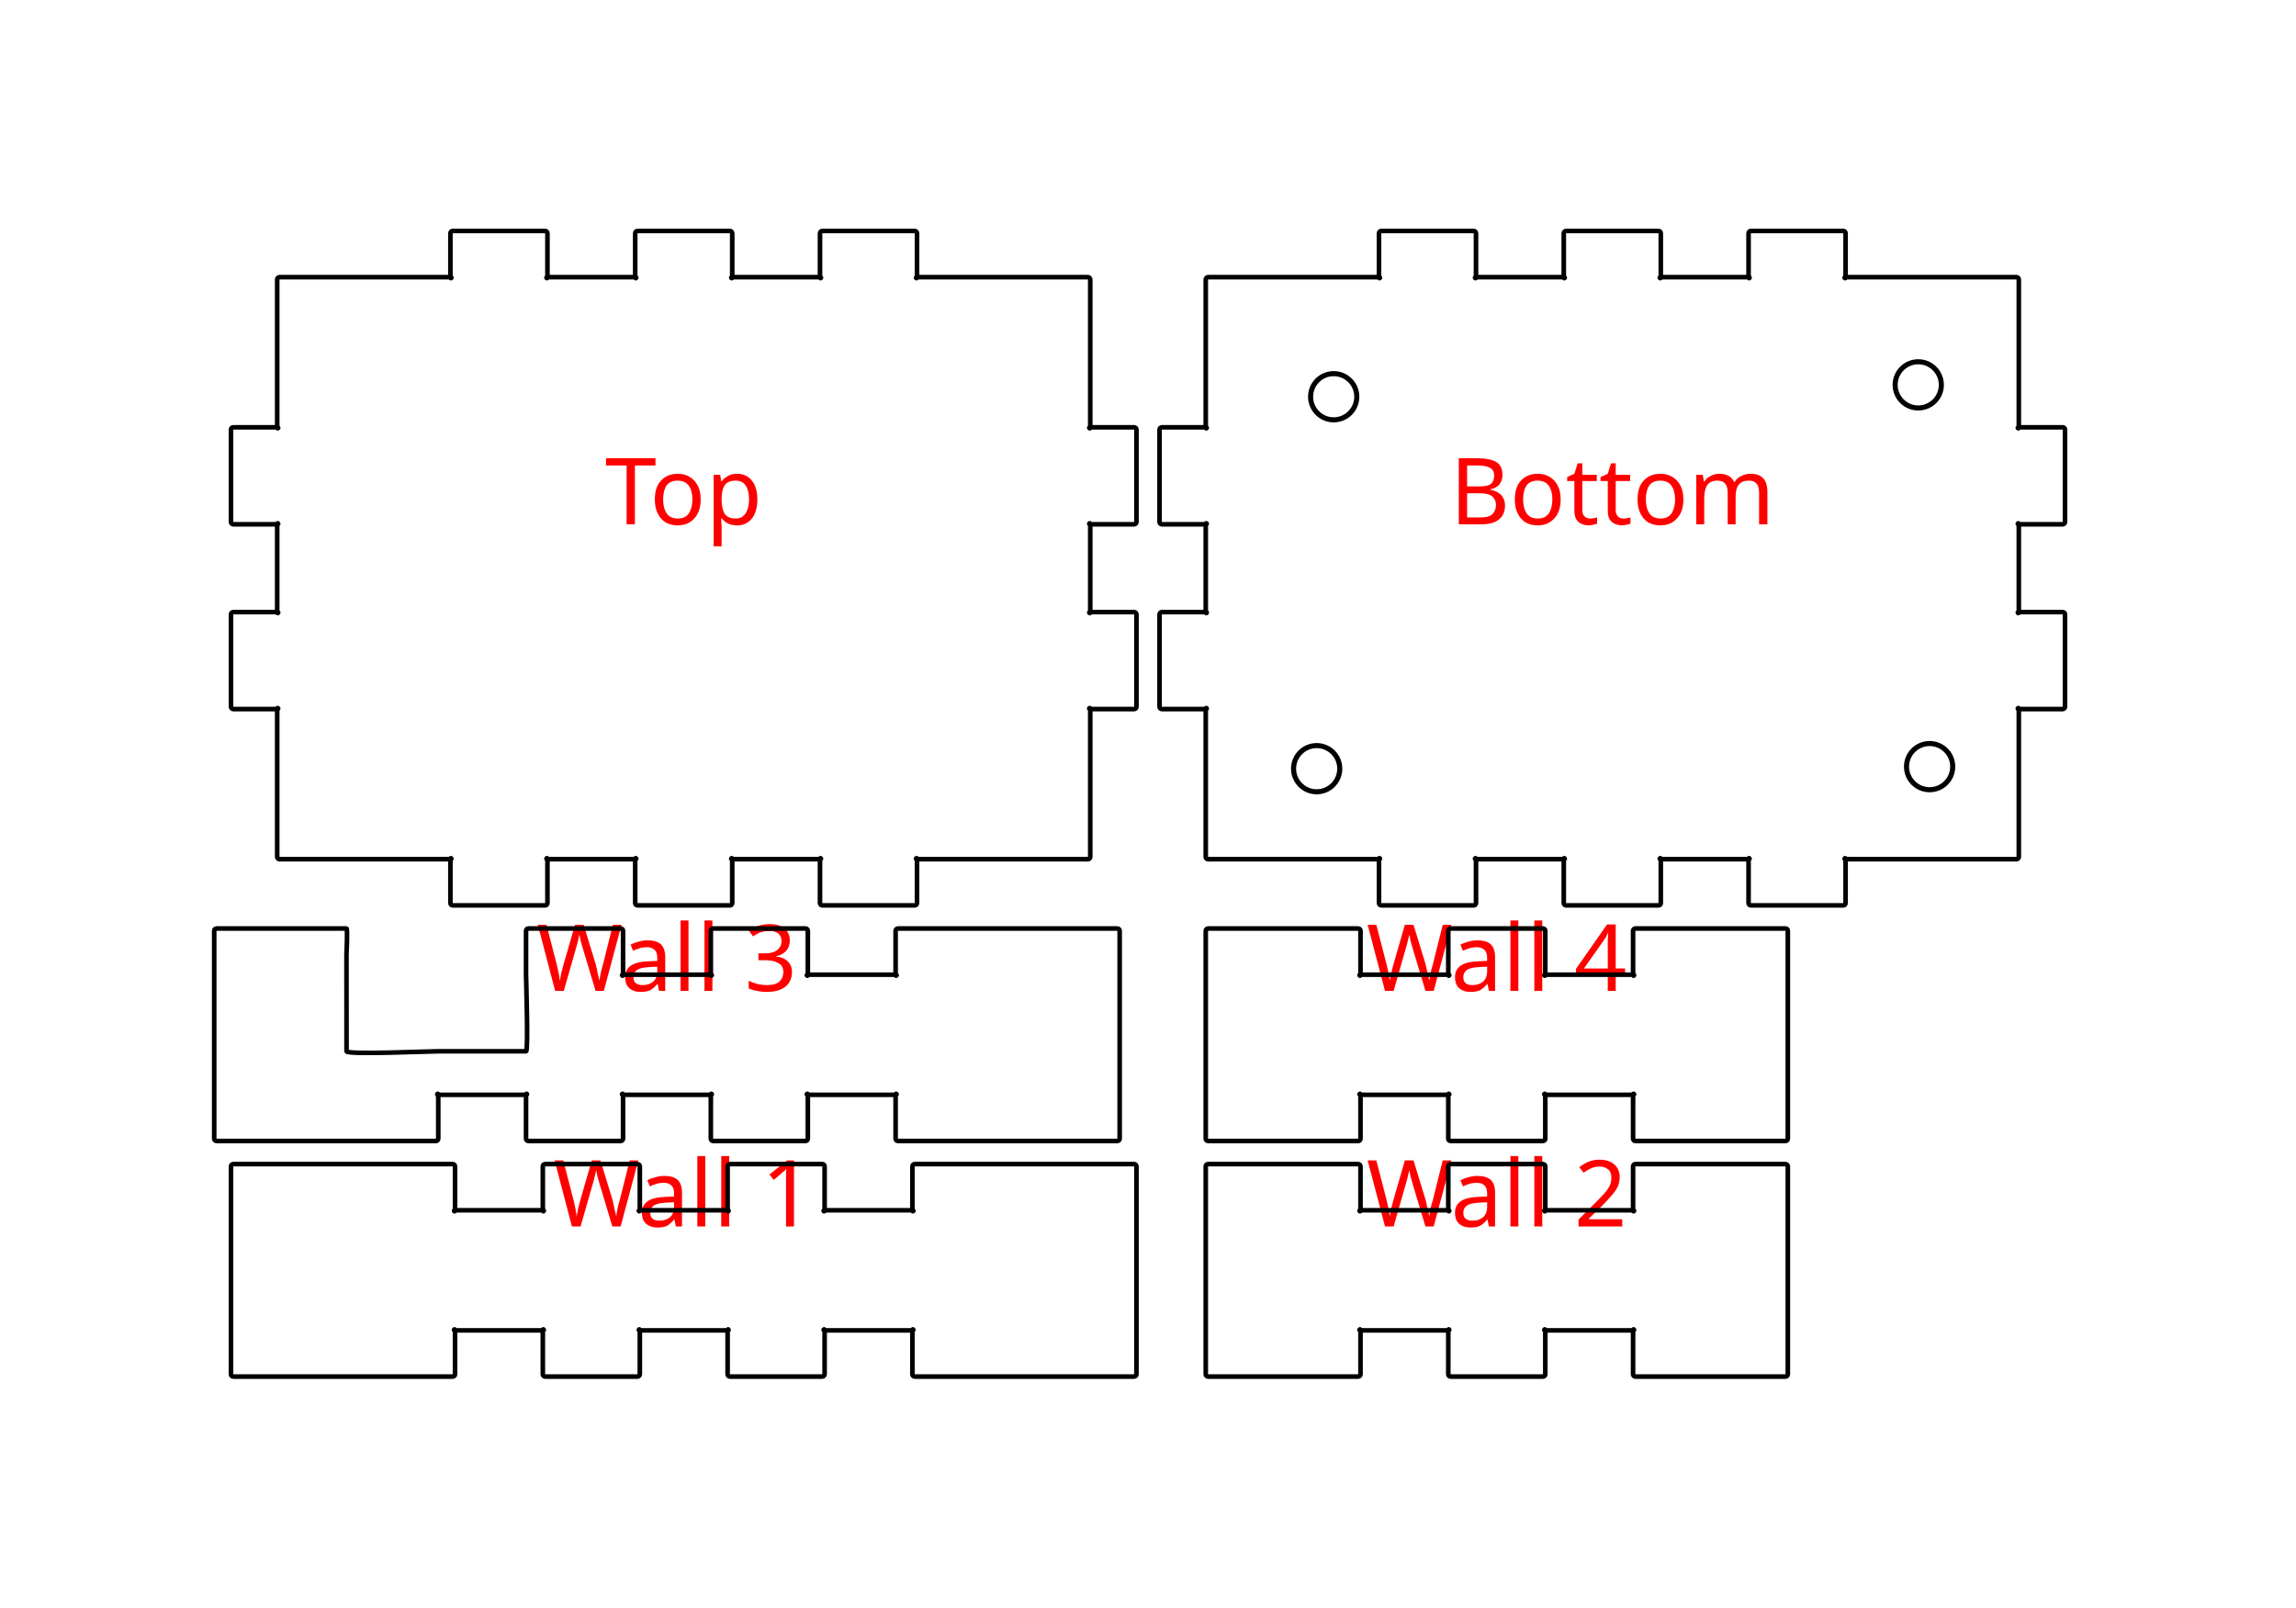
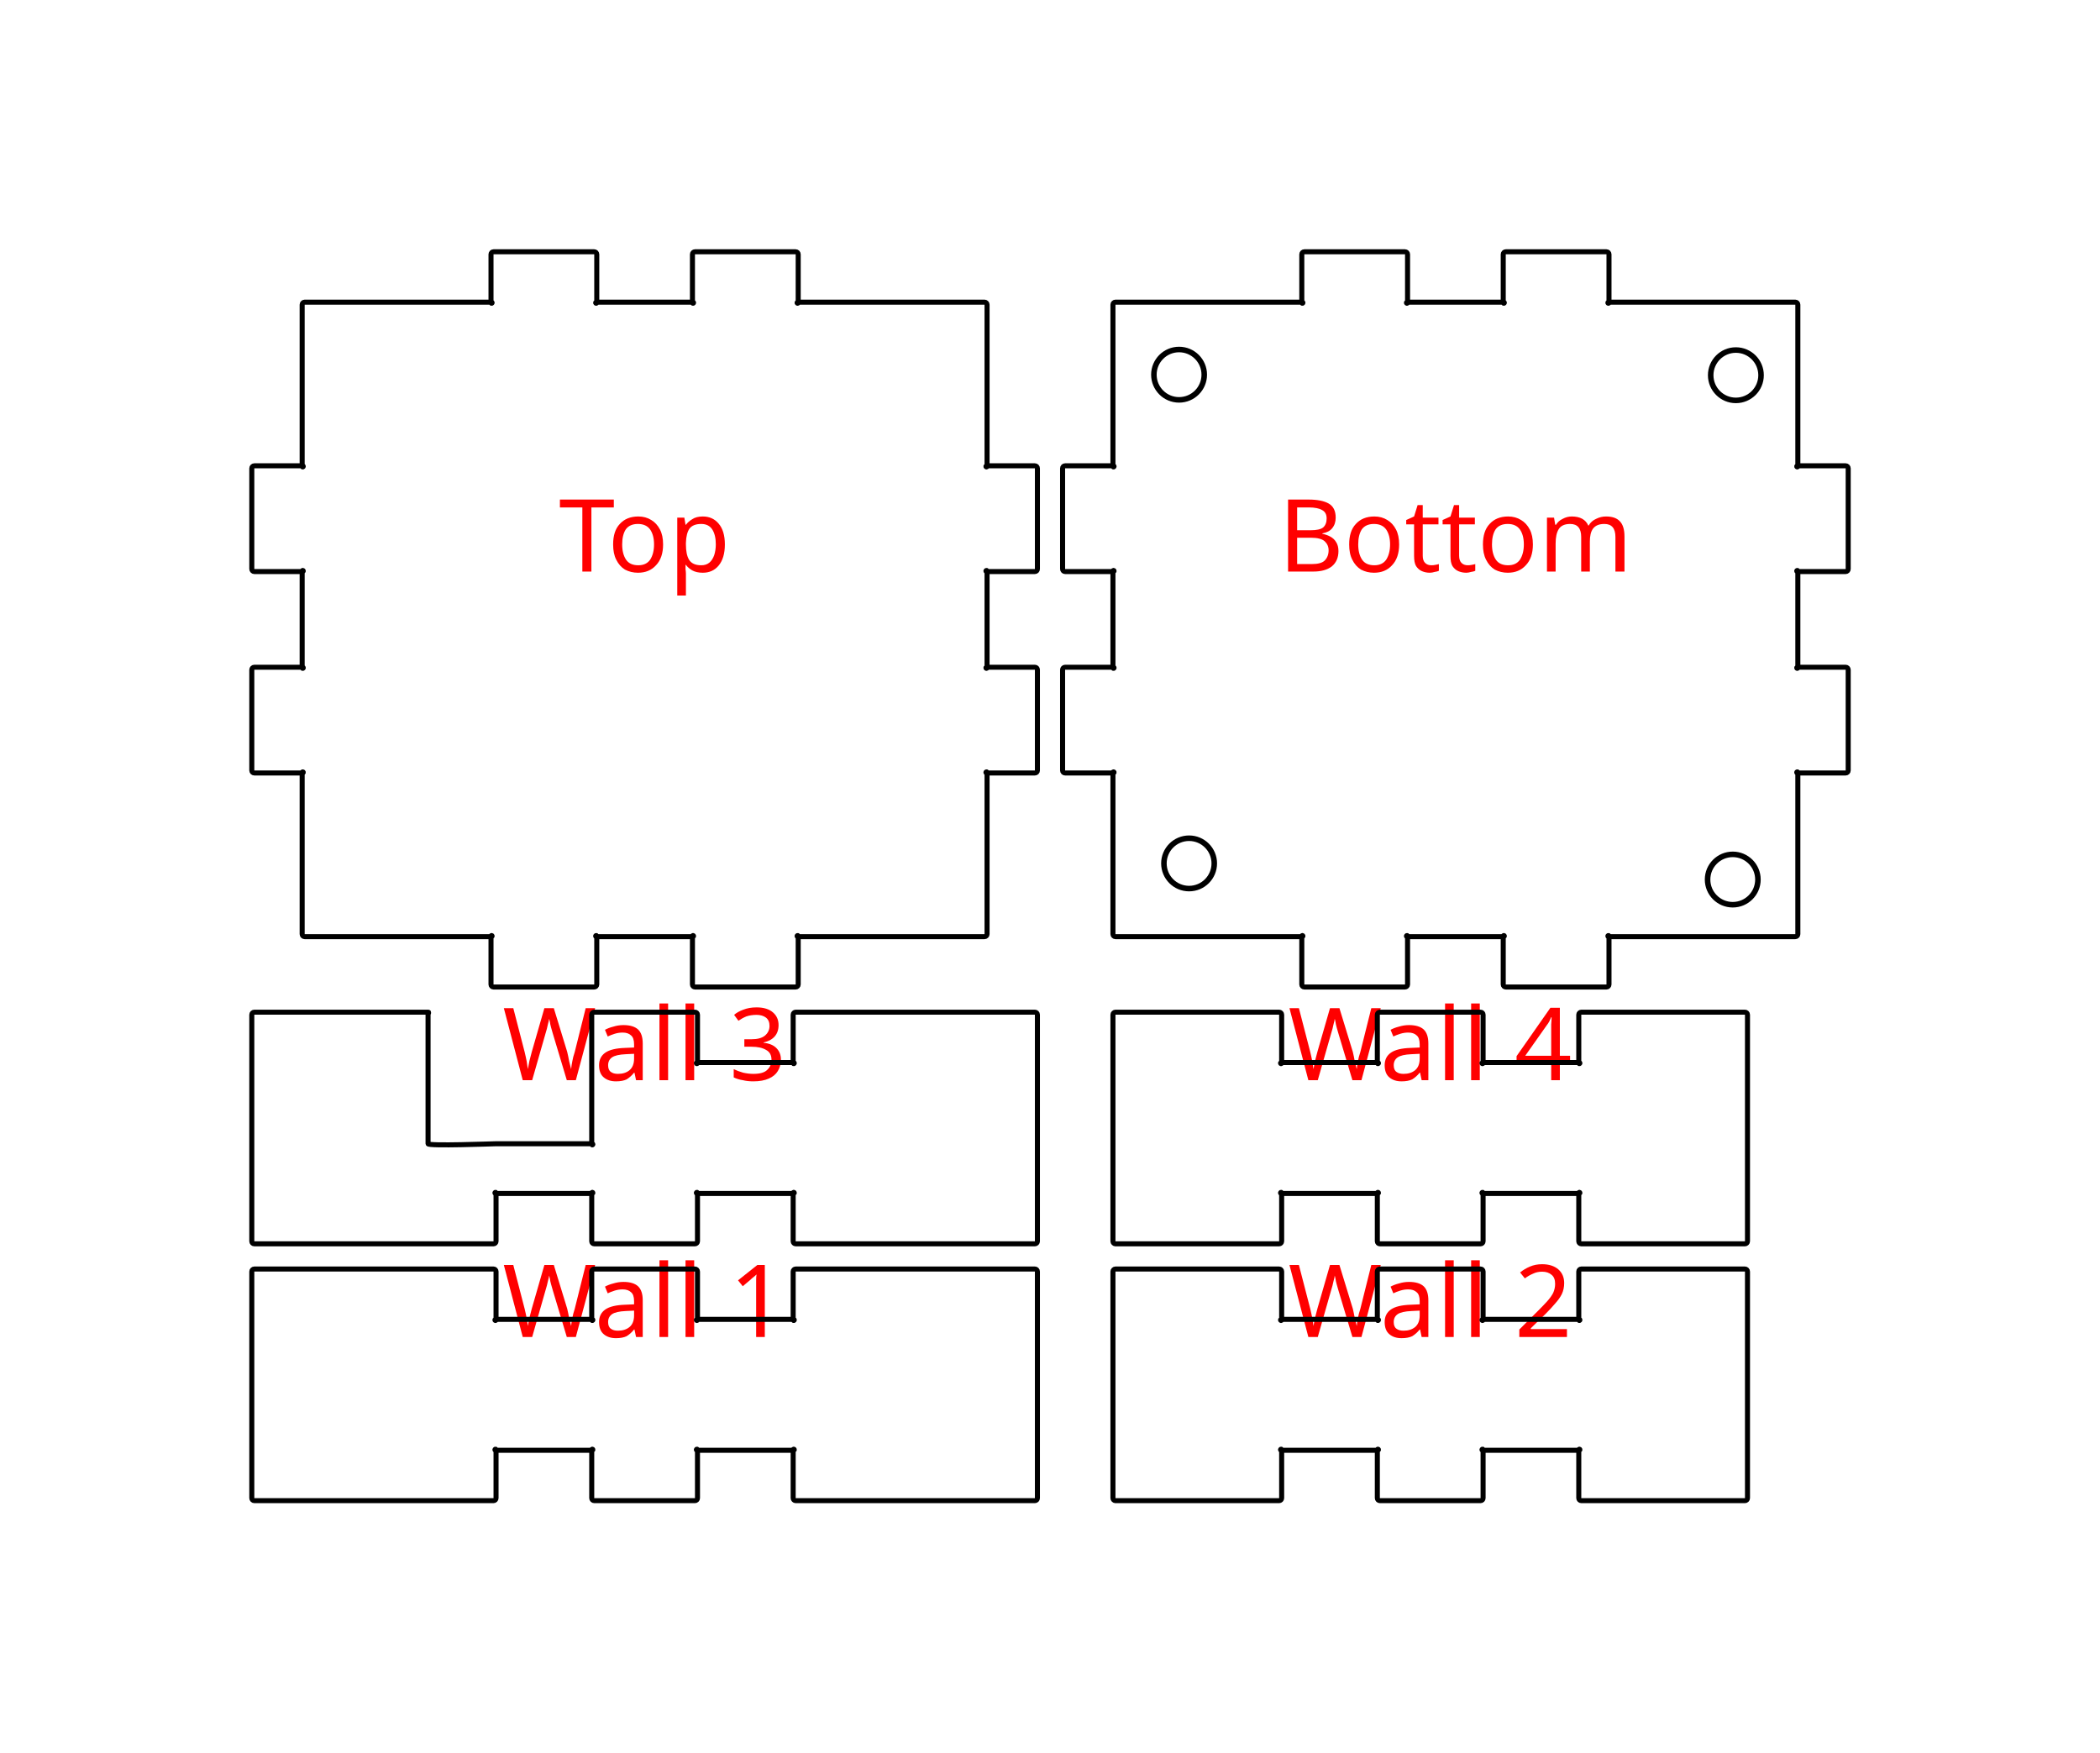
- <svg xmlns="http://www.w3.org/2000/svg" height="69.60mm" viewBox="0.0 0.0 99.40 69.60" width="99.40mm" version="1.1" id="svg1122">
-   <defs id="defs1126" />
+ <svg xmlns="http://www.w3.org/2000/svg" height="69.60mm" viewBox="0.0 0.0 83.40 69.60" width="83.40mm" version="1.1" id="svg1901">
+   <defs id="defs1905" />
  <g id="p-0" style="fill:none;stroke-linecap:round;stroke-linejoin:round;">
-     <text alignment-baseline="hanging" font-size="4px" style="font-family: sans-serif ; font-weight: normal; font-style: normal; fill: rgb(255,0,0)" text-anchor="middle" transform="matrix( 1.000 0.000 0.000 1.000 29.600 53.100 )" id="text1092">Wall 1</text>
-     <path d="M 12.100 59.600 H 19.600 C 19.655 59.600 19.700 59.555 19.700 59.500 V 57.600 C 19.700 57.500 19.600 57.600 19.700 57.600 H 23.500 C 23.600 57.600 23.500 57.500 23.500 57.600 V 59.500 C 23.500 59.555 23.545 59.600 23.600 59.600 H 27.600 C 27.655 59.600 27.700 59.555 27.700 59.500 V 57.600 C 27.700 57.500 27.600 57.600 27.700 57.600 H 31.500 C 31.600 57.600 31.500 57.500 31.500 57.600 V 59.500 C 31.500 59.555 31.545 59.600 31.600 59.600 H 35.600 C 35.655 59.600 35.700 59.555 35.700 59.500 V 57.600 C 35.700 57.500 35.600 57.600 35.700 57.600 H 39.500 C 39.600 57.600 39.500 57.500 39.500 57.600 V 59.500 C 39.500 59.555 39.545 59.600 39.600 59.600 H 47.100 H 49.100 C 49.155 59.600 49.200 59.555 49.200 59.500 V 57.500 V 55.000 V 52.500 V 50.500 C 49.200 50.445 49.155 50.400 49.100 50.400 H 47.100 H 39.600 C 39.545 50.400 39.500 50.445 39.500 50.500 V 52.400 C 39.500 52.500 39.600 52.400 39.500 52.400 H 35.700 C 35.600 52.400 35.700 52.500 35.700 52.400 V 50.500 C 35.700 50.445 35.655 50.400 35.600 50.400 H 31.600 C 31.545 50.400 31.500 50.445 31.500 50.500 V 52.400 C 31.500 52.500 31.600 52.400 31.500 52.400 H 27.700 C 27.600 52.400 27.700 52.500 27.700 52.400 V 50.500 C 27.700 50.445 27.655 50.400 27.600 50.400 H 23.600 C 23.545 50.400 23.500 50.445 23.500 50.500 V 52.400 C 23.500 52.500 23.600 52.400 23.500 52.400 H 19.700 C 19.600 52.400 19.700 52.500 19.700 52.400 V 50.500 C 19.700 50.445 19.655 50.400 19.600 50.400 H 12.100 H 10.100 C 10.045 50.400 10.000 50.445 10.000 50.500 V 52.500 V 55.000 V 57.500 V 59.500 C 10.000 59.555 10.045 59.600 10.100 59.600 H 12.100" stroke="rgb(0,0,0)" stroke-width="0.20" id="path1094" />
+     <text alignment-baseline="hanging" font-size="4px" style="font-family: sans-serif ; font-weight: normal; font-style: normal; fill: rgb(255,0,0)" text-anchor="middle" transform="matrix( 1.000 0.000 0.000 1.000 25.600 53.100 )" id="text1871">Wall 1</text>
+     <path d="M 12.100 59.600 H 19.600 C 19.655 59.600 19.700 59.555 19.700 59.500 V 57.600 C 19.700 57.500 19.600 57.600 19.700 57.600 H 23.500 C 23.600 57.600 23.500 57.500 23.500 57.600 V 59.500 C 23.500 59.555 23.545 59.600 23.600 59.600 H 27.600 C 27.655 59.600 27.700 59.555 27.700 59.500 V 57.600 C 27.700 57.500 27.600 57.600 27.700 57.600 H 31.500 C 31.600 57.600 31.500 57.500 31.500 57.600 V 59.500 C 31.500 59.555 31.545 59.600 31.600 59.600 H 39.100 H 41.100 C 41.155 59.600 41.200 59.555 41.200 59.500 V 57.500 V 55.000 V 52.500 V 50.500 C 41.200 50.445 41.155 50.400 41.100 50.400 H 39.100 H 31.600 C 31.545 50.400 31.500 50.445 31.500 50.500 V 52.400 C 31.500 52.500 31.600 52.400 31.500 52.400 H 27.700 C 27.600 52.400 27.700 52.500 27.700 52.400 V 50.500 C 27.700 50.445 27.655 50.400 27.600 50.400 H 23.600 C 23.545 50.400 23.500 50.445 23.500 50.500 V 52.400 C 23.500 52.500 23.600 52.400 23.500 52.400 H 19.700 C 19.600 52.400 19.700 52.500 19.700 52.400 V 50.500 C 19.700 50.445 19.655 50.400 19.600 50.400 H 12.100 H 10.100 C 10.045 50.400 10.000 50.445 10.000 50.500 V 52.500 V 55.000 V 57.500 V 59.500 C 10.000 59.555 10.045 59.600 10.100 59.600 H 12.100" stroke="rgb(0,0,0)" stroke-width="0.20" id="path1873" />
  </g>
  <g id="p-1" style="fill:none;stroke-linecap:round;stroke-linejoin:round;">
-     <text alignment-baseline="hanging" font-size="4px" style="font-family: sans-serif ; font-weight: normal; font-style: normal; fill: rgb(255,0,0)" text-anchor="middle" transform="matrix( 1.000 0.000 0.000 1.000 64.800 53.100 )" id="text1097">Wall 2</text>
-     <path d="M 52.300 59.600 H 58.800 C 58.855 59.600 58.900 59.555 58.900 59.500 V 57.600 C 58.900 57.500 58.800 57.600 58.900 57.600 H 62.700 C 62.800 57.600 62.700 57.500 62.700 57.600 V 59.500 C 62.700 59.555 62.745 59.600 62.800 59.600 H 66.800 C 66.855 59.600 66.900 59.555 66.900 59.500 V 57.600 C 66.900 57.500 66.800 57.600 66.900 57.600 H 70.700 C 70.800 57.600 70.700 57.500 70.700 57.600 V 59.500 C 70.700 59.555 70.745 59.600 70.800 59.600 H 77.300 C 77.355 59.600 77.400 59.555 77.400 59.500 V 57.500 V 55.000 V 52.500 V 50.500 C 77.400 50.445 77.355 50.400 77.300 50.400 H 70.800 C 70.745 50.400 70.700 50.445 70.700 50.500 V 52.400 C 70.700 52.500 70.800 52.400 70.700 52.400 H 66.900 C 66.800 52.400 66.900 52.500 66.900 52.400 V 50.500 C 66.900 50.445 66.855 50.400 66.800 50.400 H 62.800 C 62.745 50.400 62.700 50.445 62.700 50.500 V 52.400 C 62.700 52.500 62.800 52.400 62.700 52.400 H 58.900 C 58.800 52.400 58.900 52.500 58.900 52.400 V 50.500 C 58.900 50.445 58.855 50.400 58.800 50.400 H 52.300 C 52.245 50.400 52.200 50.445 52.200 50.500 V 52.500 V 55.000 V 57.500 V 59.500 C 52.200 59.555 52.245 59.600 52.300 59.600" stroke="rgb(0,0,0)" stroke-width="0.20" id="path1099" />
+     <text alignment-baseline="hanging" font-size="4px" style="font-family: sans-serif ; font-weight: normal; font-style: normal; fill: rgb(255,0,0)" text-anchor="middle" transform="matrix( 1.000 0.000 0.000 1.000 56.800 53.100 )" id="text1876">Wall 2</text>
+     <path d="M 44.300 59.600 H 50.800 C 50.855 59.600 50.900 59.555 50.900 59.500 V 57.600 C 50.900 57.500 50.800 57.600 50.900 57.600 H 54.700 C 54.800 57.600 54.700 57.500 54.700 57.600 V 59.500 C 54.700 59.555 54.745 59.600 54.800 59.600 H 58.800 C 58.855 59.600 58.900 59.555 58.900 59.500 V 57.600 C 58.900 57.500 58.800 57.600 58.900 57.600 H 62.700 C 62.800 57.600 62.700 57.500 62.700 57.600 V 59.500 C 62.700 59.555 62.745 59.600 62.800 59.600 H 69.300 C 69.355 59.600 69.400 59.555 69.400 59.500 V 57.500 V 55.000 V 52.500 V 50.500 C 69.400 50.445 69.355 50.400 69.300 50.400 H 62.800 C 62.745 50.400 62.700 50.445 62.700 50.500 V 52.400 C 62.700 52.500 62.800 52.400 62.700 52.400 H 58.900 C 58.800 52.400 58.900 52.500 58.900 52.400 V 50.500 C 58.900 50.445 58.855 50.400 58.800 50.400 H 54.800 C 54.745 50.400 54.700 50.445 54.700 50.500 V 52.400 C 54.700 52.500 54.800 52.400 54.700 52.400 H 50.900 C 50.800 52.400 50.900 52.500 50.900 52.400 V 50.500 C 50.900 50.445 50.855 50.400 50.800 50.400 H 44.300 C 44.245 50.400 44.200 50.445 44.200 50.500 V 52.500 V 55.000 V 57.500 V 59.500 C 44.200 59.555 44.245 59.600 44.300 59.600" stroke="rgb(0,0,0)" stroke-width="0.20" id="path1878" />
  </g>
  <g id="p-2" style="fill:none;stroke-linecap:round;stroke-linejoin:round;">
-     <text alignment-baseline="hanging" font-size="4px" style="font-family: sans-serif ; font-weight: normal; font-style: normal; fill: rgb(255,0,0)" text-anchor="middle" transform="matrix( 1.000 0.000 0.000 1.000 64.800 42.900 )" id="text1102">Wall 4</text>
-     <path d="M 52.300 49.400 H 58.800 C 58.855 49.400 58.900 49.355 58.900 49.300 V 47.400 C 58.900 47.300 58.800 47.400 58.900 47.400 H 62.700 C 62.800 47.400 62.700 47.300 62.700 47.400 V 49.300 C 62.700 49.355 62.745 49.400 62.800 49.400 H 66.800 C 66.855 49.400 66.900 49.355 66.900 49.300 V 47.400 C 66.900 47.300 66.800 47.400 66.900 47.400 H 70.700 C 70.800 47.400 70.700 47.300 70.700 47.400 V 49.300 C 70.700 49.355 70.745 49.400 70.800 49.400 H 77.300 C 77.355 49.400 77.400 49.355 77.400 49.300 V 47.300 V 44.800 V 42.300 V 40.300 C 77.400 40.245 77.355 40.200 77.300 40.200 H 70.800 C 70.745 40.200 70.700 40.245 70.700 40.300 V 42.200 C 70.700 42.300 70.800 42.200 70.700 42.200 H 66.900 C 66.800 42.200 66.900 42.300 66.900 42.200 V 40.300 C 66.900 40.245 66.855 40.200 66.800 40.200 H 62.800 C 62.745 40.200 62.700 40.245 62.700 40.300 V 42.200 C 62.700 42.300 62.800 42.200 62.700 42.200 H 58.900 C 58.800 42.200 58.900 42.300 58.900 42.200 V 40.300 C 58.900 40.245 58.855 40.200 58.800 40.200 H 52.300 C 52.245 40.200 52.200 40.245 52.200 40.300 V 42.300 V 44.800 V 47.300 V 49.300 C 52.200 49.355 52.245 49.400 52.300 49.400" stroke="rgb(0,0,0)" stroke-width="0.20" id="path1104" />
+     <text alignment-baseline="hanging" font-size="4px" style="font-family: sans-serif ; font-weight: normal; font-style: normal; fill: rgb(255,0,0)" text-anchor="middle" transform="matrix( 1.000 0.000 0.000 1.000 56.800 42.900 )" id="text1881">Wall 4</text>
+     <path d="M 44.300 49.400 H 50.800 C 50.855 49.400 50.900 49.355 50.900 49.300 V 47.400 C 50.900 47.300 50.800 47.400 50.900 47.400 H 54.700 C 54.800 47.400 54.700 47.300 54.700 47.400 V 49.300 C 54.700 49.355 54.745 49.400 54.800 49.400 H 58.800 C 58.855 49.400 58.900 49.355 58.900 49.300 V 47.400 C 58.900 47.300 58.800 47.400 58.900 47.400 H 62.700 C 62.800 47.400 62.700 47.300 62.700 47.400 V 49.300 C 62.700 49.355 62.745 49.400 62.800 49.400 H 69.300 C 69.355 49.400 69.400 49.355 69.400 49.300 V 47.300 V 44.800 V 42.300 V 40.300 C 69.400 40.245 69.355 40.200 69.300 40.200 H 62.800 C 62.745 40.200 62.700 40.245 62.700 40.300 V 42.200 C 62.700 42.300 62.800 42.200 62.700 42.200 H 58.900 C 58.800 42.200 58.900 42.300 58.900 42.200 V 40.300 C 58.900 40.245 58.855 40.200 58.800 40.200 H 54.800 C 54.745 40.200 54.700 40.245 54.700 40.300 V 42.200 C 54.700 42.300 54.800 42.200 54.700 42.200 H 50.900 C 50.800 42.200 50.900 42.300 50.900 42.200 V 40.300 C 50.900 40.245 50.855 40.200 50.800 40.200 H 44.300 C 44.245 40.200 44.200 40.245 44.200 40.300 V 42.300 V 44.800 V 47.300 V 49.300 C 44.200 49.355 44.245 49.400 44.300 49.400" stroke="rgb(0,0,0)" stroke-width="0.20" id="path1883" />
  </g>
-   <g id="p-3" style="fill:none;stroke-linecap:round;stroke-linejoin:round" transform="translate(-0.7265318)">
-     <text alignment-baseline="hanging" font-size="4px" style="font-style:normal;font-weight:normal;font-family:sans-serif;fill:#ff0000" text-anchor="middle" transform="translate(29.6,42.9)" id="text1107">Wall 3</text>
-     <path d="m 12.1,49.4 h 7.5 c 0.055,0 0.1,-0.045 0.1,-0.1 v -1.9 c 0,-0.1 -0.1,0 0,0 h 3.8 c 0.1,0 0,-0.1 0,0 v 1.9 c 0,0.055 0.045,0.1 0.1,0.1 h 4 c 0.055,0 0.1,-0.045 0.1,-0.1 v -1.9 c 0,-0.1 -0.1,0 0,0 h 3.8 c 0.1,0 0,-0.1 0,0 v 1.9 c 0,0.055 0.045,0.1 0.1,0.1 h 4 c 0.055,0 0.1,-0.045 0.1,-0.1 v -1.9 c 0,-0.1 -0.1,0 0,0 h 3.8 c 0.1,0 0,-0.1 0,0 v 1.9 c 0,0.055 0.045,0.1 0.1,0.1 h 7.5 2 c 0.055,0 0.1,-0.045 0.1,-0.1 v -2 -2.5 -2.5 -2 c 0,-0.055 -0.045,-0.1 -0.1,-0.1 h -2 -7.5 c -0.055,0 -0.1,0.045 -0.1,0.1 v 1.9 c 0,0.1 0.1,0 0,0 h -3.8 c -0.1,0 0,0.1 0,0 v -1.9 c 0,-0.055 -0.045,-0.1 -0.1,-0.1 h -4 c -0.055,0 -0.1,0.045 -0.1,0.1 v 1.9 c 0,0.1 0.1,0 0,0 h -3.8 c -0.1,0 0,0.1 0,0 v -1.9 c 0,-0.055 -0.045,-0.1 -0.1,-0.1 h -4 c -0.055,0 -0.1,0.045 -0.1,0.1 v 1.9 c 0,0.1 0.102,3.316 0.002,3.316 h -3.8 c -0.438,0 -3.973,0.158 -3.973,0 l -0.002,-4.184 c -2.1e-5,-0.055 0.055,-1.132 0,-1.132 H 12.1 h -2 c -0.055,0 -0.1,0.045 -0.1,0.1 v 2 2.5 2.5 2 c 0,0.055 0.045,0.1 0.1,0.1 h 2" stroke="#000000" stroke-width="0.2" id="path1109" />
+   <g id="p-3" style="fill:none;stroke-linecap:round;stroke-linejoin:round;">
+     <text alignment-baseline="hanging" font-size="4px" style="font-family: sans-serif ; font-weight: normal; font-style: normal; fill: rgb(255,0,0)" text-anchor="middle" transform="matrix( 1.000 0.000 0.000 1.000 25.600 42.900 )" id="text1886">Wall 3</text>
+     <path d="m 12.1,49.4 h 7.5 c 0.055,0 0.1,-0.045 0.1,-0.1 v -1.9 c 0,-0.1 -0.1,0 0,0 h 3.8 c 0.1,0 0,-0.1 0,0 v 1.9 c 0,0.055 0.045,0.1 0.1,0.1 h 4 c 0.055,0 0.1,-0.045 0.1,-0.1 v -1.9 c 0,-0.1 -0.1,0 0,0 h 3.8 c 0.1,0 0,-0.1 0,0 v 1.9 c 0,0.055 0.045,0.1 0.1,0.1 h 7.5 2 c 0.055,0 0.1,-0.045 0.1,-0.1 v -2 -2.5 -2.5 -2 c 0,-0.055 -0.045,-0.1 -0.1,-0.1 h -2 -7.5 c -0.055,0 -0.1,0.045 -0.1,0.1 v 1.9 c 0,0.1 0.1,0 0,0 h -3.8 c -0.1,0 0,0.1 0,0 v -1.9 c 0,-0.055 -0.045,-0.1 -0.1,-0.1 h -4 c -0.055,0 -0.1,0.045 -0.1,0.1 v 5.125 c 0,0.1 0.1,0 0,0 h -3.8 c -0.1,0 -2.7,0.1 -2.7,0 V 40.3 c 0,-0.055 0.055,-0.1 0,-0.1 h -4.9 -2 c -0.055,0 -0.1,0.045 -0.1,0.1 v 2 2.5 2.5 2 c 0,0.055 0.045,0.1 0.1,0.1 h 2" stroke="#000000" stroke-width="0.2" id="path1888" />
  </g>
  <g id="p-4" style="fill:none;stroke-linecap:round;stroke-linejoin:round;">
-     <text alignment-baseline="hanging" font-size="4px" style="font-family: sans-serif ; font-weight: normal; font-style: normal; fill: rgb(255,0,0)" text-anchor="middle" transform="matrix( 1.000 0.000 0.000 1.000 29.600 22.700 )" id="text1112">Top</text>
-     <path d="M 12.100 37.200 H 19.500 C 19.600 37.200 19.500 37.100 19.500 37.200 V 39.100 C 19.500 39.155 19.545 39.200 19.600 39.200 H 23.600 C 23.655 39.200 23.700 39.155 23.700 39.100 V 37.200 C 23.700 37.100 23.600 37.200 23.700 37.200 H 27.500 C 27.600 37.200 27.500 37.100 27.500 37.200 V 39.100 C 27.500 39.155 27.545 39.200 27.600 39.200 H 31.600 C 31.655 39.200 31.700 39.155 31.700 39.100 V 37.200 C 31.700 37.100 31.600 37.200 31.700 37.200 H 35.500 C 35.600 37.200 35.500 37.100 35.500 37.200 V 39.100 C 35.500 39.155 35.545 39.200 35.600 39.200 H 39.600 C 39.655 39.200 39.700 39.155 39.700 39.100 V 37.200 C 39.700 37.100 39.600 37.200 39.700 37.200 H 47.100 C 47.155 37.200 47.200 37.155 47.200 37.100 V 30.700 C 47.200 30.600 47.100 30.700 47.200 30.700 H 49.100 C 49.155 30.700 49.200 30.655 49.200 30.600 V 26.600 C 49.200 26.545 49.155 26.500 49.100 26.500 H 47.200 C 47.100 26.500 47.200 26.600 47.200 26.500 V 22.700 C 47.200 22.600 47.100 22.700 47.200 22.700 H 49.100 C 49.155 22.700 49.200 22.655 49.200 22.600 V 18.600 C 49.200 18.545 49.155 18.500 49.100 18.500 H 47.200 C 47.100 18.500 47.200 18.600 47.200 18.500 V 12.100 C 47.200 12.045 47.155 12.000 47.100 12.000 H 39.700 C 39.600 12.000 39.700 12.100 39.700 12.000 V 10.100 C 39.700 10.045 39.655 10.000 39.600 10.000 H 35.600 C 35.545 10.000 35.500 10.045 35.500 10.100 V 12.000 C 35.500 12.100 35.600 12.000 35.500 12.000 H 31.700 C 31.600 12.000 31.700 12.100 31.700 12.000 V 10.100 C 31.700 10.045 31.655 10.000 31.600 10.000 H 27.600 C 27.545 10.000 27.500 10.045 27.500 10.100 V 12.000 C 27.500 12.100 27.600 12.000 27.500 12.000 H 23.700 C 23.600 12.000 23.700 12.100 23.700 12.000 V 10.100 C 23.700 10.045 23.655 10.000 23.600 10.000 H 19.600 C 19.545 10.000 19.500 10.045 19.500 10.100 V 12.000 C 19.500 12.100 19.600 12.000 19.500 12.000 H 12.100 C 12.045 12.000 12.000 12.045 12.000 12.100 V 18.500 C 12.000 18.600 12.100 18.500 12.000 18.500 H 10.100 C 10.045 18.500 10.000 18.545 10.000 18.600 V 22.600 C 10.000 22.655 10.045 22.700 10.100 22.700 H 12.000 C 12.100 22.700 12.000 22.600 12.000 22.700 V 26.500 C 12.000 26.600 12.100 26.500 12.000 26.500 H 10.100 C 10.045 26.500 10.000 26.545 10.000 26.600 V 30.600 C 10.000 30.655 10.045 30.700 10.100 30.700 H 12.000 C 12.100 30.700 12.000 30.600 12.000 30.700 V 37.100 C 12.000 37.155 12.045 37.200 12.100 37.200" stroke="rgb(0,0,0)" stroke-width="0.20" id="path1114" />
+     <text alignment-baseline="hanging" font-size="4px" style="font-family: sans-serif ; font-weight: normal; font-style: normal; fill: rgb(255,0,0)" text-anchor="middle" transform="matrix( 1.000 0.000 0.000 1.000 25.600 22.700 )" id="text1891">Top</text>
+     <path d="M 12.100 37.200 H 19.500 C 19.600 37.200 19.500 37.100 19.500 37.200 V 39.100 C 19.500 39.155 19.545 39.200 19.600 39.200 H 23.600 C 23.655 39.200 23.700 39.155 23.700 39.100 V 37.200 C 23.700 37.100 23.600 37.200 23.700 37.200 H 27.500 C 27.600 37.200 27.500 37.100 27.500 37.200 V 39.100 C 27.500 39.155 27.545 39.200 27.600 39.200 H 31.600 C 31.655 39.200 31.700 39.155 31.700 39.100 V 37.200 C 31.700 37.100 31.600 37.200 31.700 37.200 H 39.100 C 39.155 37.200 39.200 37.155 39.200 37.100 V 30.700 C 39.200 30.600 39.100 30.700 39.200 30.700 H 41.100 C 41.155 30.700 41.200 30.655 41.200 30.600 V 26.600 C 41.200 26.545 41.155 26.500 41.100 26.500 H 39.200 C 39.100 26.500 39.200 26.600 39.200 26.500 V 22.700 C 39.200 22.600 39.100 22.700 39.200 22.700 H 41.100 C 41.155 22.700 41.200 22.655 41.200 22.600 V 18.600 C 41.200 18.545 41.155 18.500 41.100 18.500 H 39.200 C 39.100 18.500 39.200 18.600 39.200 18.500 V 12.100 C 39.200 12.045 39.155 12.000 39.100 12.000 H 31.700 C 31.600 12.000 31.700 12.100 31.700 12.000 V 10.100 C 31.700 10.045 31.655 10.000 31.600 10.000 H 27.600 C 27.545 10.000 27.500 10.045 27.500 10.100 V 12.000 C 27.500 12.100 27.600 12.000 27.500 12.000 H 23.700 C 23.600 12.000 23.700 12.100 23.700 12.000 V 10.100 C 23.700 10.045 23.655 10.000 23.600 10.000 H 19.600 C 19.545 10.000 19.500 10.045 19.500 10.100 V 12.000 C 19.500 12.100 19.600 12.000 19.500 12.000 H 12.100 C 12.045 12.000 12.000 12.045 12.000 12.100 V 18.500 C 12.000 18.600 12.100 18.500 12.000 18.500 H 10.100 C 10.045 18.500 10.000 18.545 10.000 18.600 V 22.600 C 10.000 22.655 10.045 22.700 10.100 22.700 H 12.000 C 12.100 22.700 12.000 22.600 12.000 22.700 V 26.500 C 12.000 26.600 12.100 26.500 12.000 26.500 H 10.100 C 10.045 26.500 10.000 26.545 10.000 26.600 V 30.600 C 10.000 30.655 10.045 30.700 10.100 30.700 H 12.000 C 12.100 30.700 12.000 30.600 12.000 30.700 V 37.100 C 12.000 37.155 12.045 37.200 12.100 37.200" stroke="rgb(0,0,0)" stroke-width="0.20" id="path1893" />
  </g>
  <g id="p-5" style="fill:none;stroke-linecap:round;stroke-linejoin:round;">
-     <text alignment-baseline="hanging" font-size="4px" style="font-family: sans-serif ; font-weight: normal; font-style: normal; fill: rgb(255,0,0)" text-anchor="middle" transform="matrix( 1.000 0.000 0.000 1.000 69.800 22.700 )" id="text1117">Bottom</text>
-     <path d="M 52.300 37.200 H 59.700 C 59.800 37.200 59.700 37.100 59.700 37.200 V 39.100 C 59.700 39.155 59.745 39.200 59.800 39.200 H 63.800 C 63.855 39.200 63.900 39.155 63.900 39.100 V 37.200 C 63.900 37.100 63.800 37.200 63.900 37.200 H 67.700 C 67.800 37.200 67.700 37.100 67.700 37.200 V 39.100 C 67.700 39.155 67.745 39.200 67.800 39.200 H 71.800 C 71.855 39.200 71.900 39.155 71.900 39.100 V 37.200 C 71.900 37.100 71.800 37.200 71.900 37.200 H 75.700 C 75.800 37.200 75.700 37.100 75.700 37.200 V 39.100 C 75.700 39.155 75.745 39.200 75.800 39.200 H 79.800 C 79.855 39.200 79.900 39.155 79.900 39.100 V 37.200 C 79.900 37.100 79.800 37.200 79.900 37.200 H 87.300 C 87.355 37.200 87.400 37.155 87.400 37.100 V 30.700 C 87.400 30.600 87.300 30.700 87.400 30.700 H 89.300 C 89.355 30.700 89.400 30.655 89.400 30.600 V 26.600 C 89.400 26.545 89.355 26.500 89.300 26.500 H 87.400 C 87.300 26.500 87.400 26.600 87.400 26.500 V 22.700 C 87.400 22.600 87.300 22.700 87.400 22.700 H 89.300 C 89.355 22.700 89.400 22.655 89.400 22.600 V 18.600 C 89.400 18.545 89.355 18.500 89.300 18.500 H 87.400 C 87.300 18.500 87.400 18.600 87.400 18.500 V 12.100 C 87.400 12.045 87.355 12.000 87.300 12.000 H 79.900 C 79.800 12.000 79.900 12.100 79.900 12.000 V 10.100 C 79.900 10.045 79.855 10.000 79.800 10.000 H 75.800 C 75.745 10.000 75.700 10.045 75.700 10.100 V 12.000 C 75.700 12.100 75.800 12.000 75.700 12.000 H 71.900 C 71.800 12.000 71.900 12.100 71.900 12.000 V 10.100 C 71.900 10.045 71.855 10.000 71.800 10.000 H 67.800 C 67.745 10.000 67.700 10.045 67.700 10.100 V 12.000 C 67.700 12.100 67.800 12.000 67.700 12.000 H 63.900 C 63.800 12.000 63.900 12.100 63.900 12.000 V 10.100 C 63.900 10.045 63.855 10.000 63.800 10.000 H 59.800 C 59.745 10.000 59.700 10.045 59.700 10.100 V 12.000 C 59.700 12.100 59.800 12.000 59.700 12.000 H 52.300 C 52.245 12.000 52.200 12.045 52.200 12.100 V 18.500 C 52.200 18.600 52.300 18.500 52.200 18.500 H 50.300 C 50.245 18.500 50.200 18.545 50.200 18.600 V 22.600 C 50.200 22.655 50.245 22.700 50.300 22.700 H 52.200 C 52.300 22.700 52.200 22.600 52.200 22.700 V 26.500 C 52.200 26.600 52.300 26.500 52.200 26.500 H 50.300 C 50.245 26.500 50.200 26.545 50.200 26.600 V 30.600 C 50.200 30.655 50.245 30.700 50.300 30.700 H 52.200 C 52.300 30.700 52.200 30.600 52.200 30.700 V 37.100 C 52.200 37.155 52.245 37.200 52.300 37.200" stroke="rgb(0,0,0)" stroke-width="0.20" id="path1119" />
+     <text alignment-baseline="hanging" font-size="4px" style="font-family: sans-serif ; font-weight: normal; font-style: normal; fill: rgb(255,0,0)" text-anchor="middle" transform="matrix( 1.000 0.000 0.000 1.000 57.800 22.700 )" id="text1896">Bottom</text>
+     <path d="M 44.300 37.200 H 51.700 C 51.800 37.200 51.700 37.100 51.700 37.200 V 39.100 C 51.700 39.155 51.745 39.200 51.800 39.200 H 55.800 C 55.855 39.200 55.900 39.155 55.900 39.100 V 37.200 C 55.900 37.100 55.800 37.200 55.900 37.200 H 59.700 C 59.800 37.200 59.700 37.100 59.700 37.200 V 39.100 C 59.700 39.155 59.745 39.200 59.800 39.200 H 63.800 C 63.855 39.200 63.900 39.155 63.900 39.100 V 37.200 C 63.900 37.100 63.800 37.200 63.900 37.200 H 71.300 C 71.355 37.200 71.400 37.155 71.400 37.100 V 30.700 C 71.400 30.600 71.300 30.700 71.400 30.700 H 73.300 C 73.355 30.700 73.400 30.655 73.400 30.600 V 26.600 C 73.400 26.545 73.355 26.500 73.300 26.500 H 71.400 C 71.300 26.500 71.400 26.600 71.400 26.500 V 22.700 C 71.400 22.600 71.300 22.700 71.400 22.700 H 73.300 C 73.355 22.700 73.400 22.655 73.400 22.600 V 18.600 C 73.400 18.545 73.355 18.500 73.300 18.500 H 71.400 C 71.300 18.500 71.400 18.600 71.400 18.500 V 12.100 C 71.400 12.045 71.355 12.000 71.300 12.000 H 63.900 C 63.800 12.000 63.900 12.100 63.900 12.000 V 10.100 C 63.900 10.045 63.855 10.000 63.800 10.000 H 59.800 C 59.745 10.000 59.700 10.045 59.700 10.100 V 12.000 C 59.700 12.100 59.800 12.000 59.700 12.000 H 55.900 C 55.800 12.000 55.900 12.100 55.900 12.000 V 10.100 C 55.900 10.045 55.855 10.000 55.800 10.000 H 51.800 C 51.745 10.000 51.700 10.045 51.700 10.100 V 12.000 C 51.700 12.100 51.800 12.000 51.700 12.000 H 44.300 C 44.245 12.000 44.200 12.045 44.200 12.100 V 18.500 C 44.200 18.600 44.300 18.500 44.200 18.500 H 42.300 C 42.245 18.500 42.200 18.545 42.200 18.600 V 22.600 C 42.200 22.655 42.245 22.700 42.300 22.700 H 44.200 C 44.300 22.700 44.200 22.600 44.200 22.700 V 26.500 C 44.200 26.600 44.300 26.500 44.200 26.500 H 42.300 C 42.245 26.500 42.200 26.545 42.200 26.600 V 30.600 C 42.200 30.655 42.245 30.700 42.300 30.700 H 44.200 C 44.300 30.700 44.200 30.600 44.200 30.700 V 37.100 C 44.200 37.155 44.245 37.200 44.300 37.200" stroke="rgb(0,0,0)" stroke-width="0.20" id="path1898" />
  </g>
-   <circle style="fill:none;stroke:#000000;stroke-width:0.22" id="path1230" cx="57.739" cy="17.177" r="1" />
-   <circle style="fill:none;stroke:#000000;stroke-width:0.22" id="path1230-2" cx="83.046" cy="16.663" r="1" />
-   <circle style="fill:none;stroke:#000000;stroke-width:0.22" id="path1230-23" cx="57.002" cy="33.281" r="1" />
-   <circle style="fill:none;stroke:#000000;stroke-width:0.22" id="path1230-4" cx="83.538" cy="33.192" r="1" />
+   <circle style="fill:none;stroke:#000000;stroke-width:0.22" id="path1230" cx="46.826" cy="14.881" r="1" />
+   <circle style="fill:none;stroke:#000000;stroke-width:0.22" id="path1230-7" cx="47.224" cy="34.291" r="1" />
+   <circle style="fill:none;stroke:#000000;stroke-width:0.22" id="path1230-4" cx="68.939" cy="14.902" r="1" />
+   <circle style="fill:none;stroke:#000000;stroke-width:0.22" id="path1230-8" cx="68.815" cy="34.932" r="1" />
</svg>
